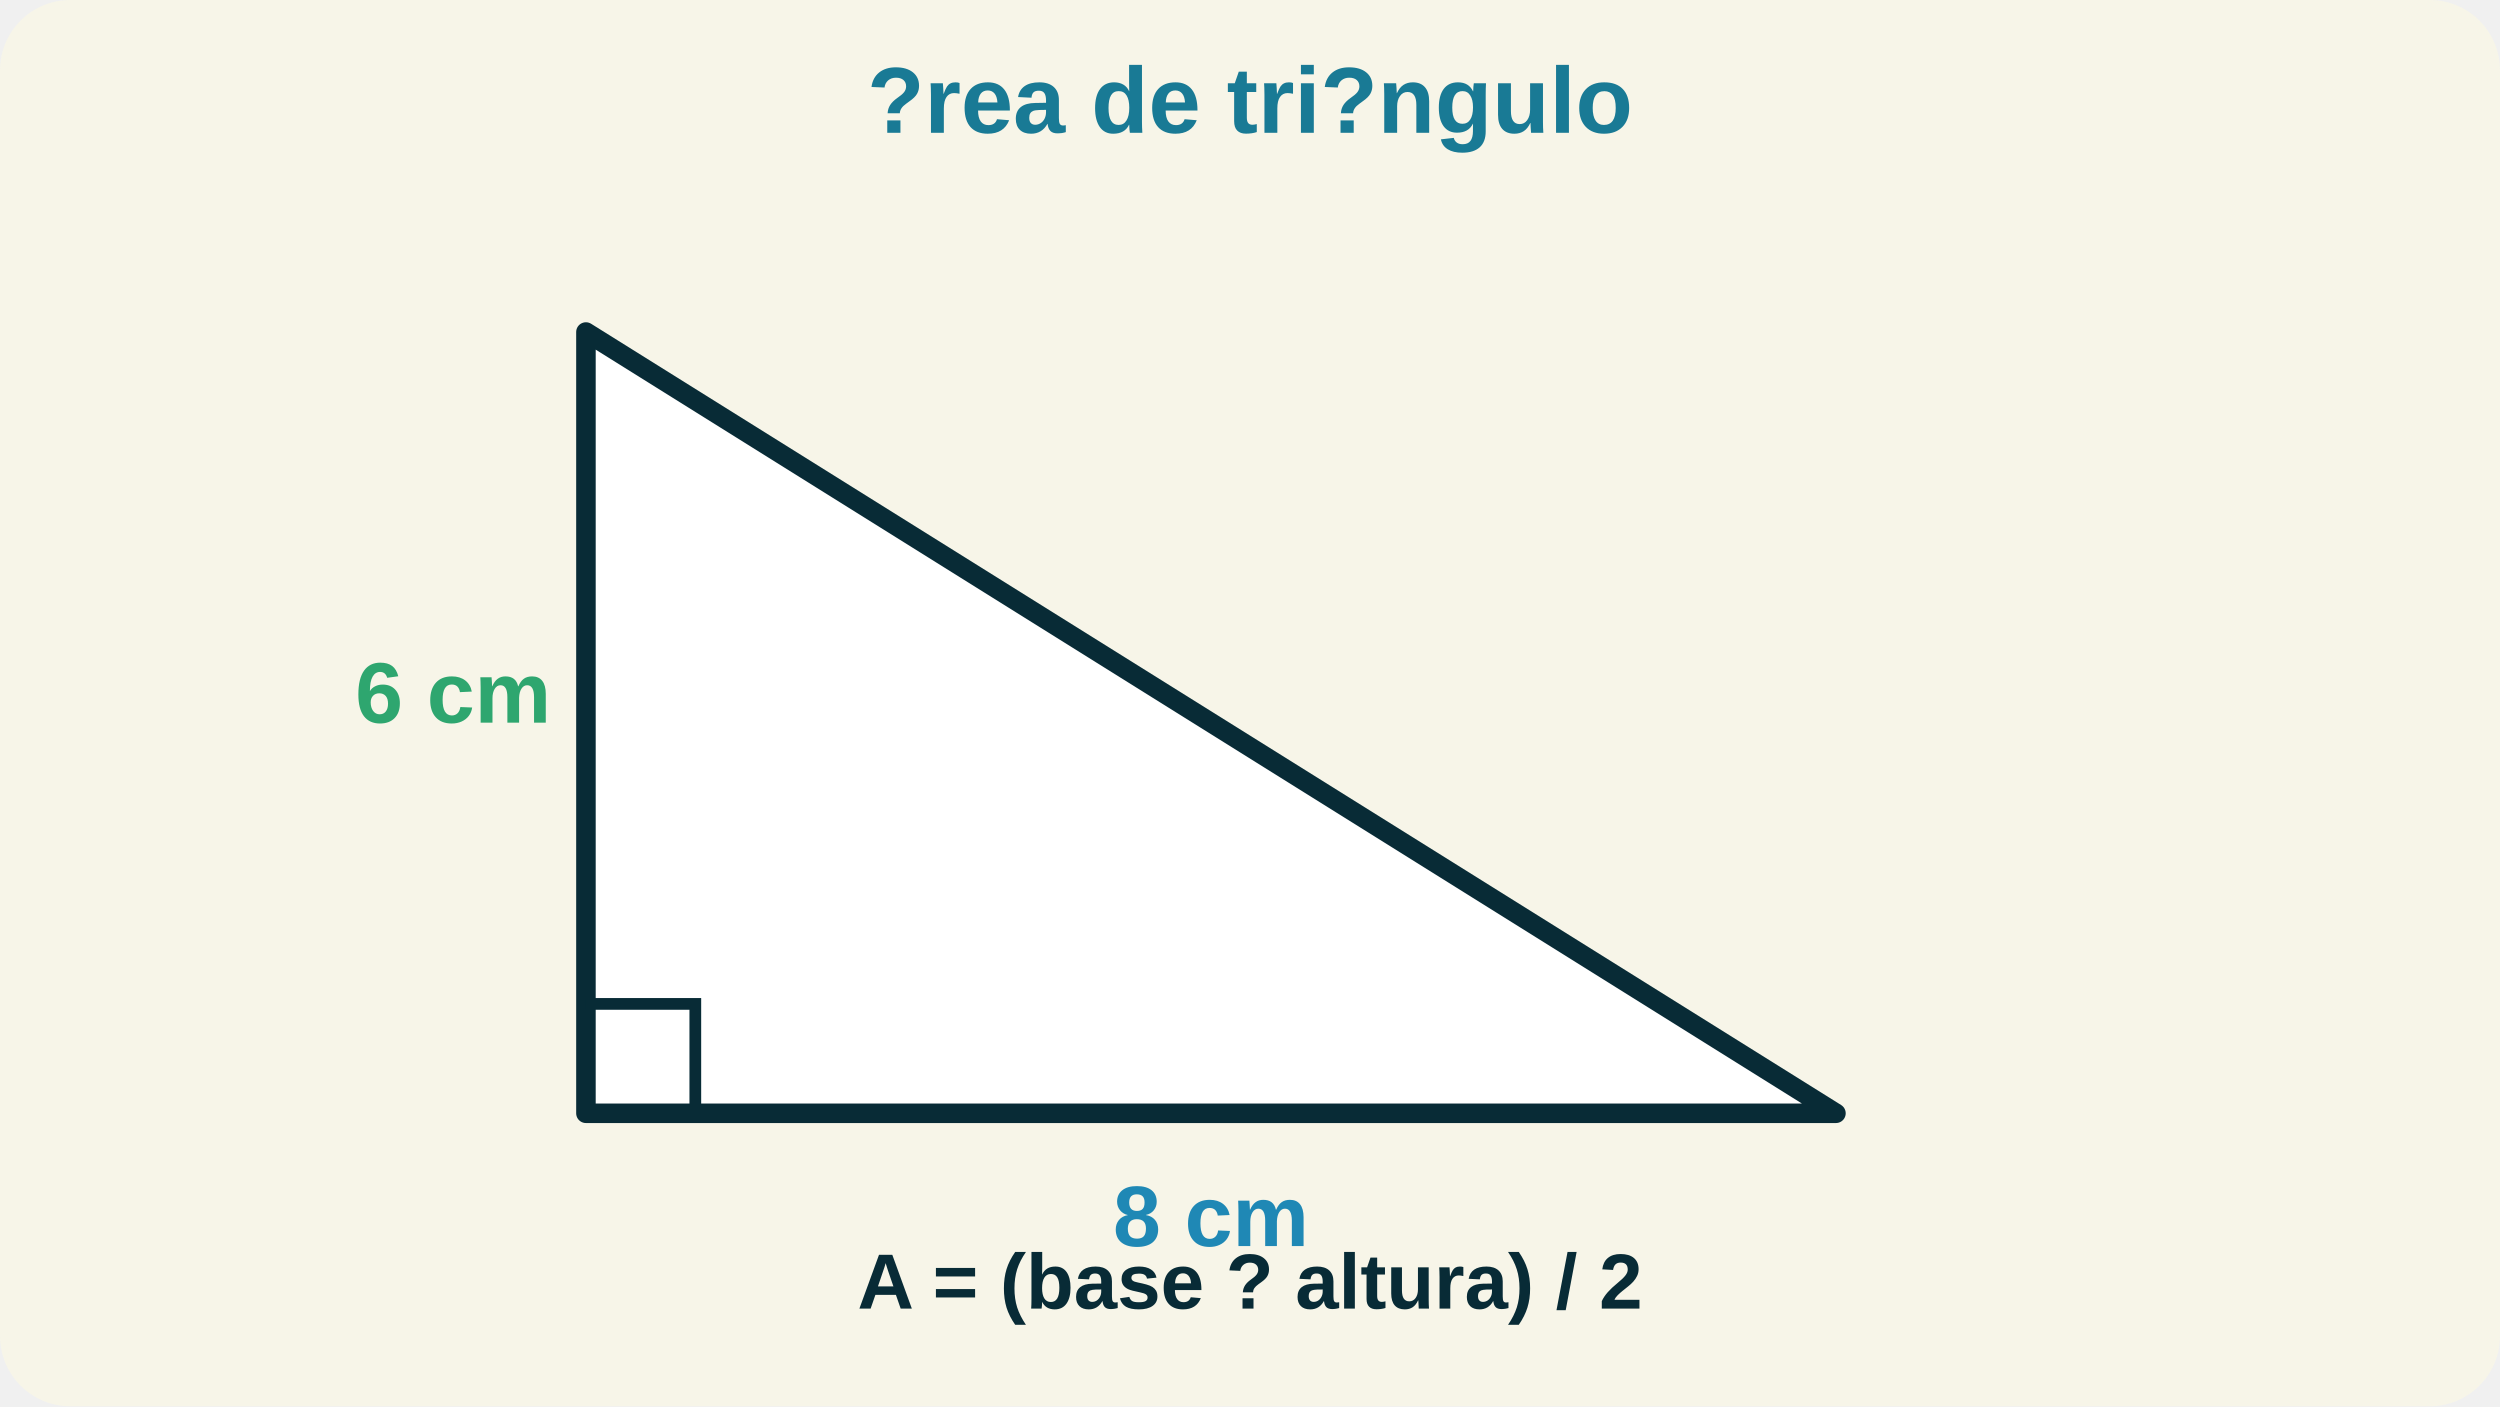
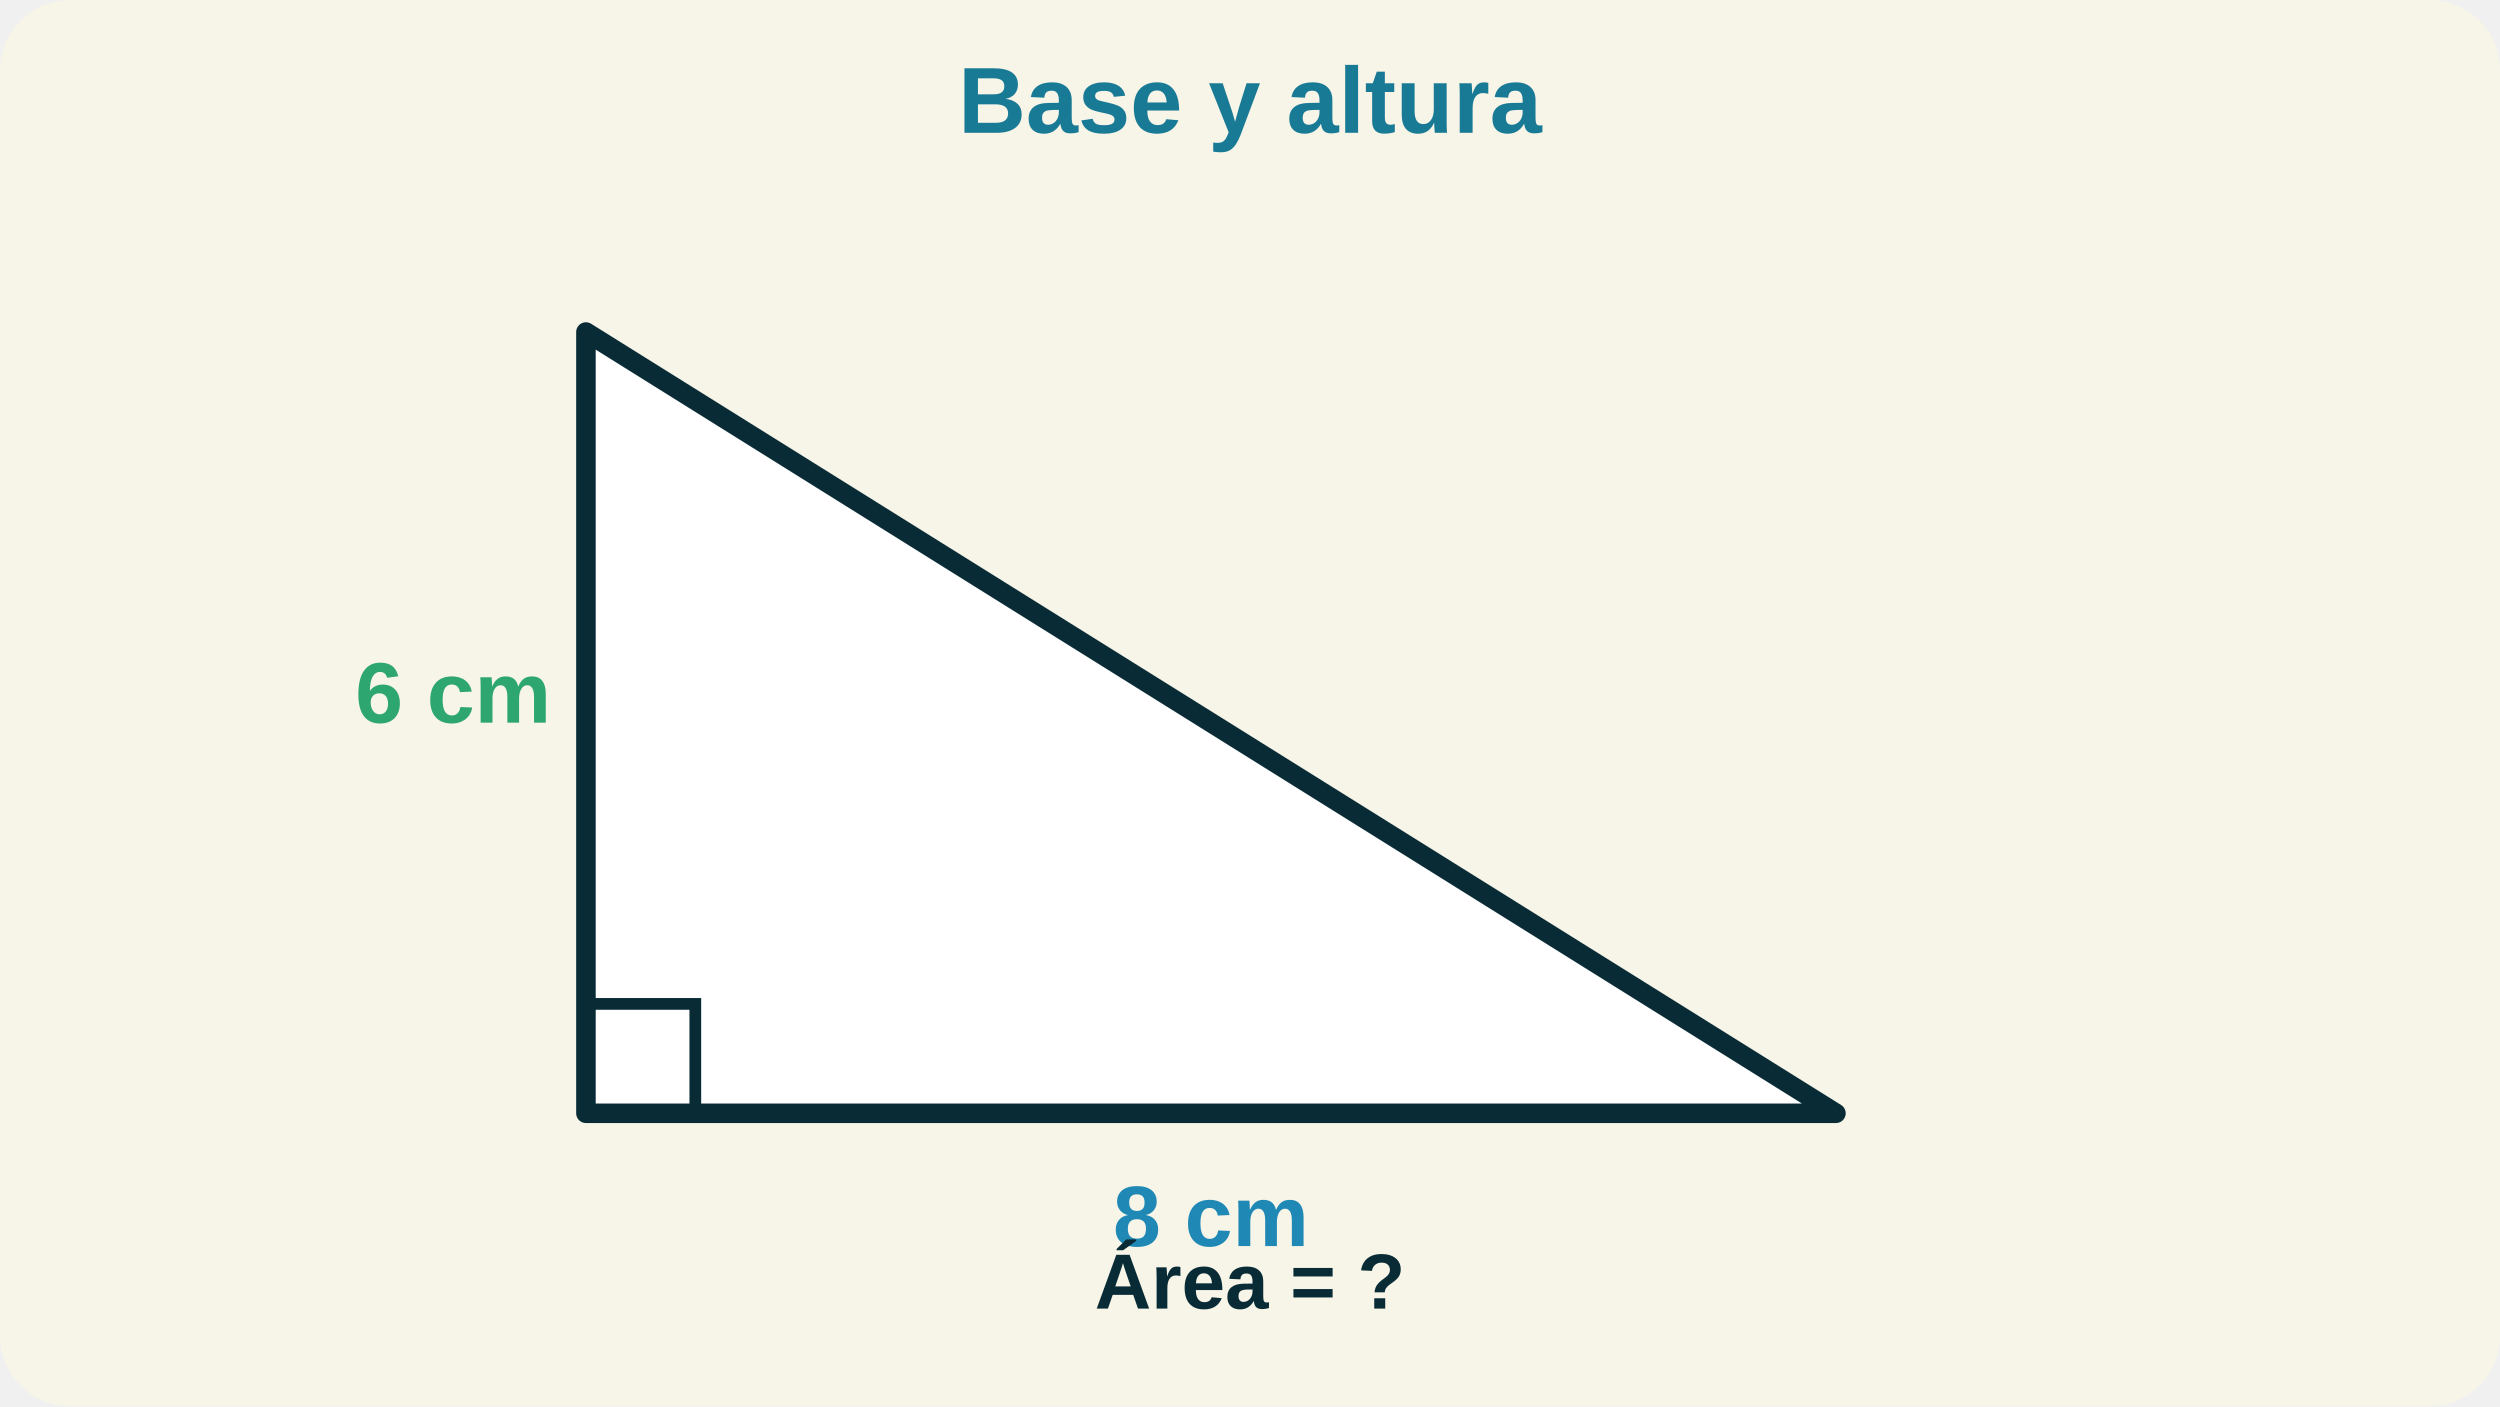
- <svg xmlns="http://www.w3.org/2000/svg" viewBox="0 0 640 360" role="img" aria-label="?rea de tri?ngulo">
+ <svg xmlns="http://www.w3.org/2000/svg" viewBox="0 0 640 360" role="img" aria-label="Base y altura">
  <defs>
    <marker id="arrow" viewBox="0 0 10 10" refX="8" refY="5" markerWidth="6" markerHeight="6" orient="auto-start-reverse">
      <path d="M 0 0 L 10 5 L 0 10 z" fill="#082b36" />
    </marker>
  </defs>
  <rect width="640" height="360" rx="18" fill="#f7f5e8" />
-   <text x="320" y="34" text-anchor="middle" font-size="24" font-weight="900" fill="#197a95" font-family="Arial, sans-serif">?rea de tri?ngulo</text>
+   <text x="320" y="34" text-anchor="middle" font-size="24" font-weight="900" fill="#197a95" font-family="Arial, sans-serif">Base y altura</text>
  <polygon points="150,285 470,285 150,85" fill="#ffffff" stroke="#082b36" stroke-width="5" stroke-linejoin="round" />
  <path d="M 178 285 L 178 257 L 150 257" fill="none" stroke="#082b36" stroke-width="3" />
  <text x="310.0" y="319" text-anchor="middle" font-size="22" font-weight="900" fill="#1f88b5" font-family="Arial, sans-serif">8 cm</text>
  <text x="116" y="185.0" text-anchor="middle" font-size="22" font-weight="900" fill="#2ea66f" font-family="Arial, sans-serif">6 cm</text>
-   <text x="330" y="175" text-anchor="middle" font-size="22" font-weight="900" fill="#ef8a62" font-family="Arial, sans-serif" />
-   <text x="436" y="267" text-anchor="middle" font-size="22" font-weight="900" fill="#ffe45b" font-family="Arial, sans-serif" />
-   <text x="320" y="335" text-anchor="middle" font-size="20" font-weight="800" fill="#082b36" font-family="Arial, sans-serif">A = (base ? altura) / 2</text>
+   <text x="320" y="335" text-anchor="middle" font-size="20" font-weight="800" fill="#082b36" font-family="Arial, sans-serif">Área = ?</text>
</svg>
